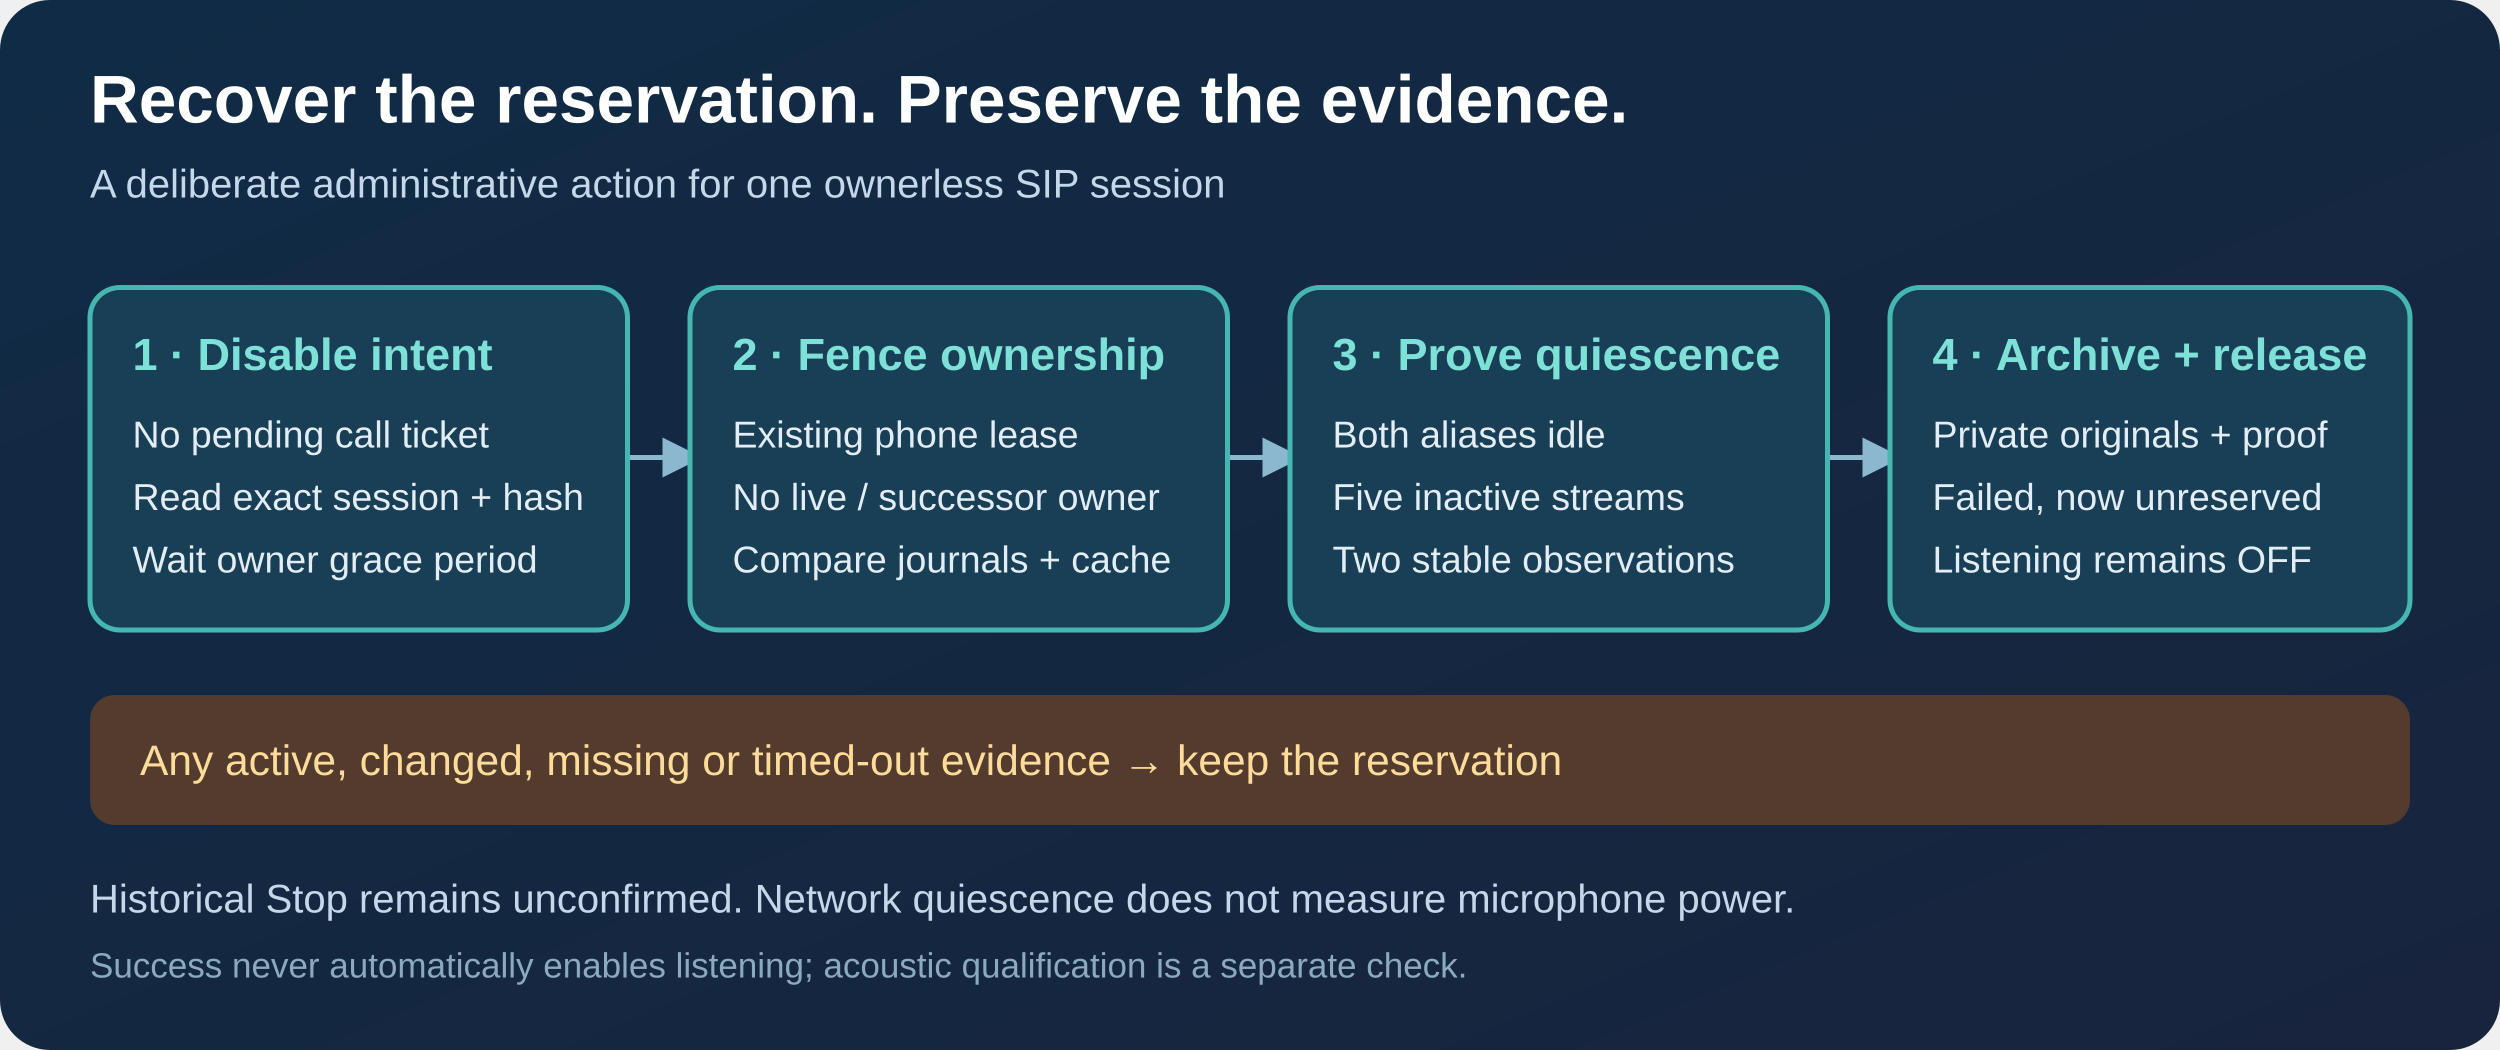
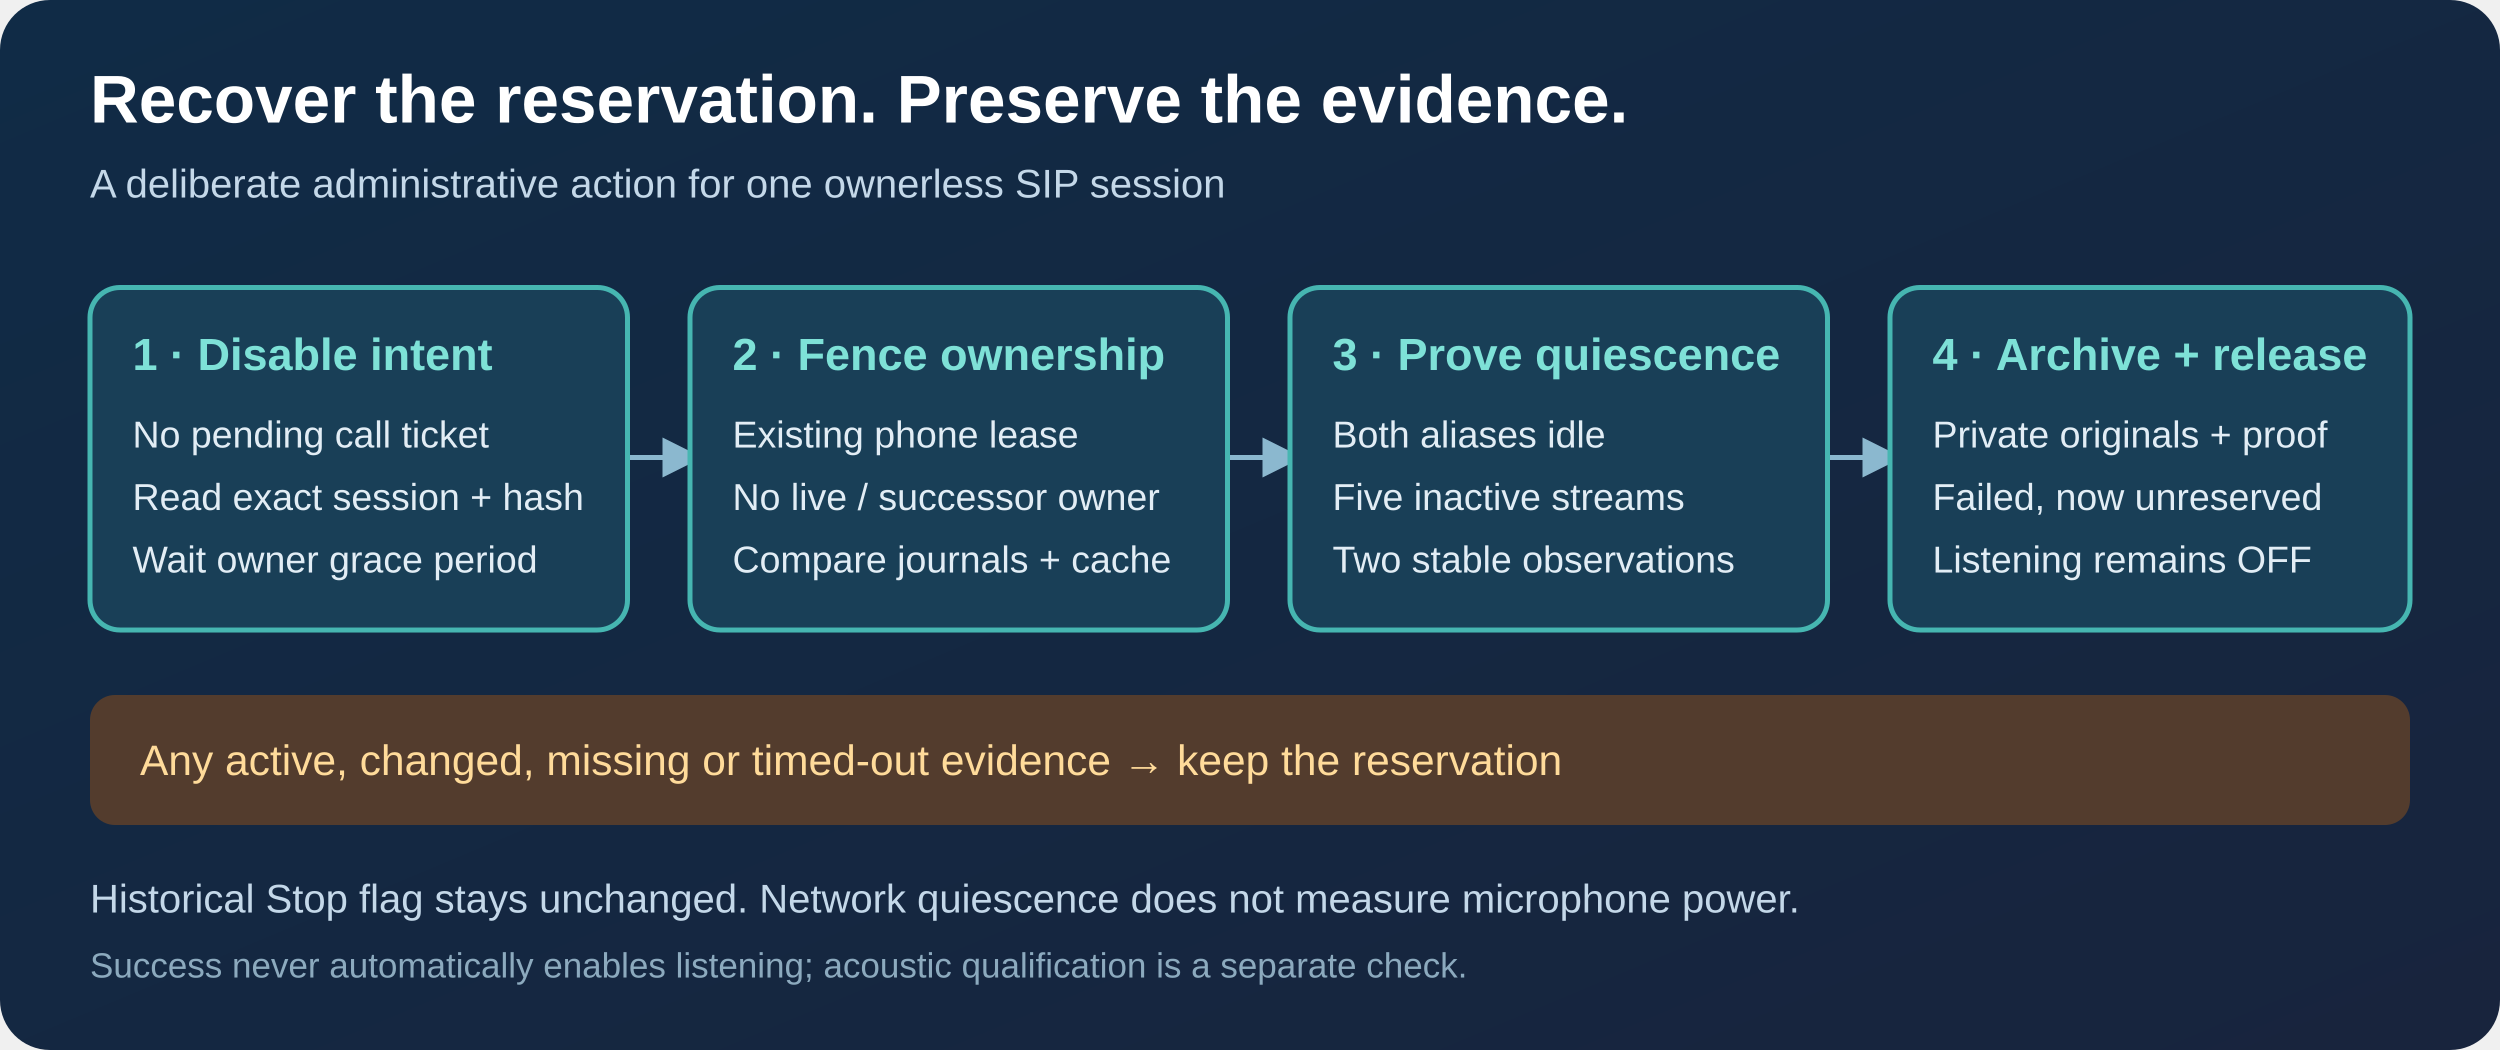
<svg xmlns="http://www.w3.org/2000/svg" width="1000" height="420" viewBox="0 0 1000 420" role="img" aria-labelledby="title desc">
  <defs>
    <linearGradient id="bg" x2="1" y2="1">
      <stop stop-color="#102b46" />
      <stop offset="1" stop-color="#18243d" />
    </linearGradient>
    <marker id="arrow" markerWidth="8" markerHeight="8" refX="6" refY="4" orient="auto">
      <path d="M0 0L8 4L0 8Z" fill="#8bb8cf" />
    </marker>
  </defs>
  <rect width="1000" height="420" rx="20" fill="url(#bg)" />
  <g font-family="Arial, sans-serif">
    <text x="36" y="49" fill="#fff" font-size="27" font-weight="700">Recover the reservation. Preserve the evidence.</text>
    <text x="36" y="79" fill="#c4d8e9" font-size="16">A deliberate administrative action for one ownerless SIP session</text>
    <g stroke="#8bb8cf" stroke-width="2" marker-end="url(#arrow)">
      <path d="M251 183H277" />
      <path d="M491 183H517" />
      <path d="M731 183H757" />
    </g>
    <g fill="#193f57" stroke="#46b6b1" stroke-width="2">
      <rect x="36" y="115" width="215" height="137" rx="12" />
      <rect x="276" y="115" width="215" height="137" rx="12" />
      <rect x="516" y="115" width="215" height="137" rx="12" />
      <rect x="756" y="115" width="208" height="137" rx="12" />
    </g>
    <g fill="#7ee1d7" font-size="18" font-weight="700">
      <text x="53" y="148">1 · Disable intent</text>
      <text x="293" y="148">2 · Fence ownership</text>
      <text x="533" y="148">3 · Prove quiescence</text>
      <text x="773" y="148">4 · Archive + release</text>
    </g>
    <g fill="#e2edf5" font-size="15">
      <text x="53" y="179">No pending call ticket</text>
      <text x="53" y="204">Read exact session + hash</text>
      <text x="53" y="229">Wait owner grace period</text>
      <text x="293" y="179">Existing phone lease</text>
      <text x="293" y="204">No live / successor owner</text>
      <text x="293" y="229">Compare journals + cache</text>
      <text x="533" y="179">Both aliases idle</text>
      <text x="533" y="204">Five inactive streams</text>
      <text x="533" y="229">Two stable observations</text>
      <text x="773" y="179">Private originals + proof</text>
      <text x="773" y="204">Failed, now unreserved</text>
      <text x="773" y="229">Listening remains OFF</text>
    </g>
    <rect x="36" y="278" width="928" height="52" rx="10" fill="#533c2d" />
    <text x="56" y="310" fill="#ffdb9a" font-size="17">Any active, changed, missing or timed-out evidence → keep the reservation</text>
-     <text x="36" y="365" fill="#c4d8e9" font-size="16">Historical Stop remains unconfirmed. Network quiescence does not measure microphone power.</text>
+     <text x="36" y="365" fill="#c4d8e9" font-size="16">Historical Stop flag stays unchanged. Network quiescence does not measure microphone power.</text>
    <text x="36" y="391" fill="#8caabe" font-size="14">Success never automatically enables listening; acoustic qualification is a separate check.</text>
  </g>
</svg>
